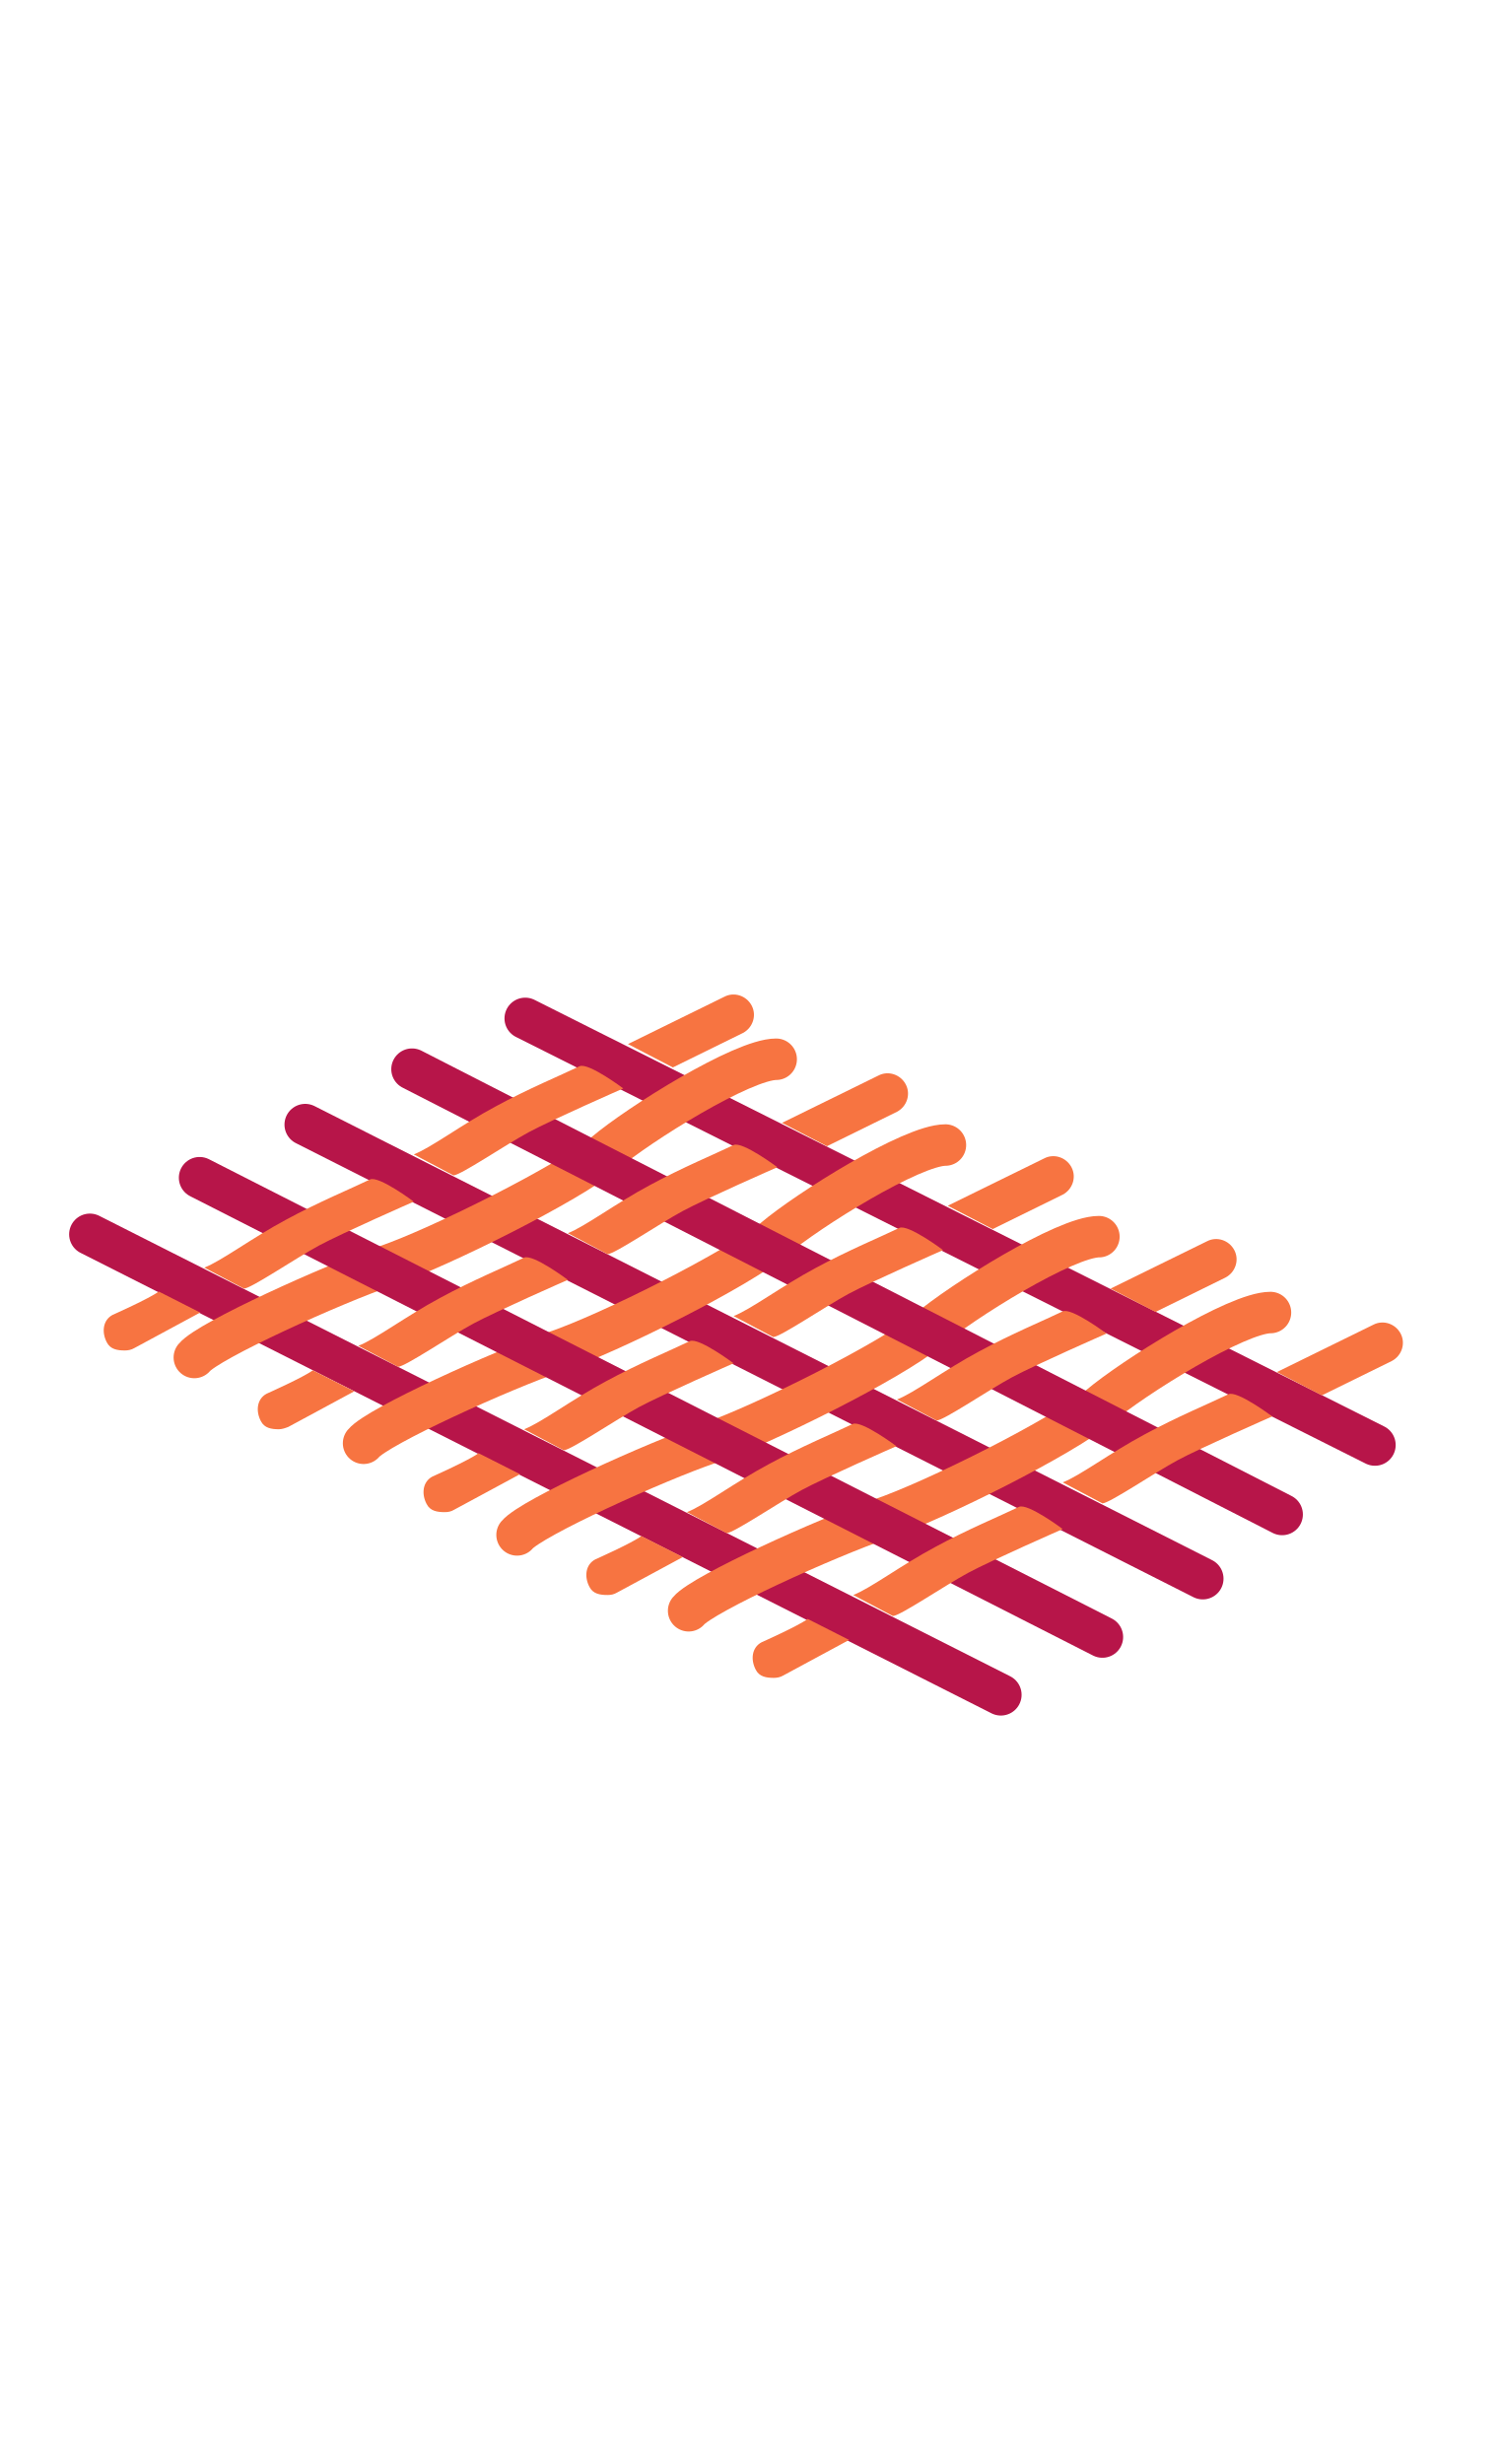
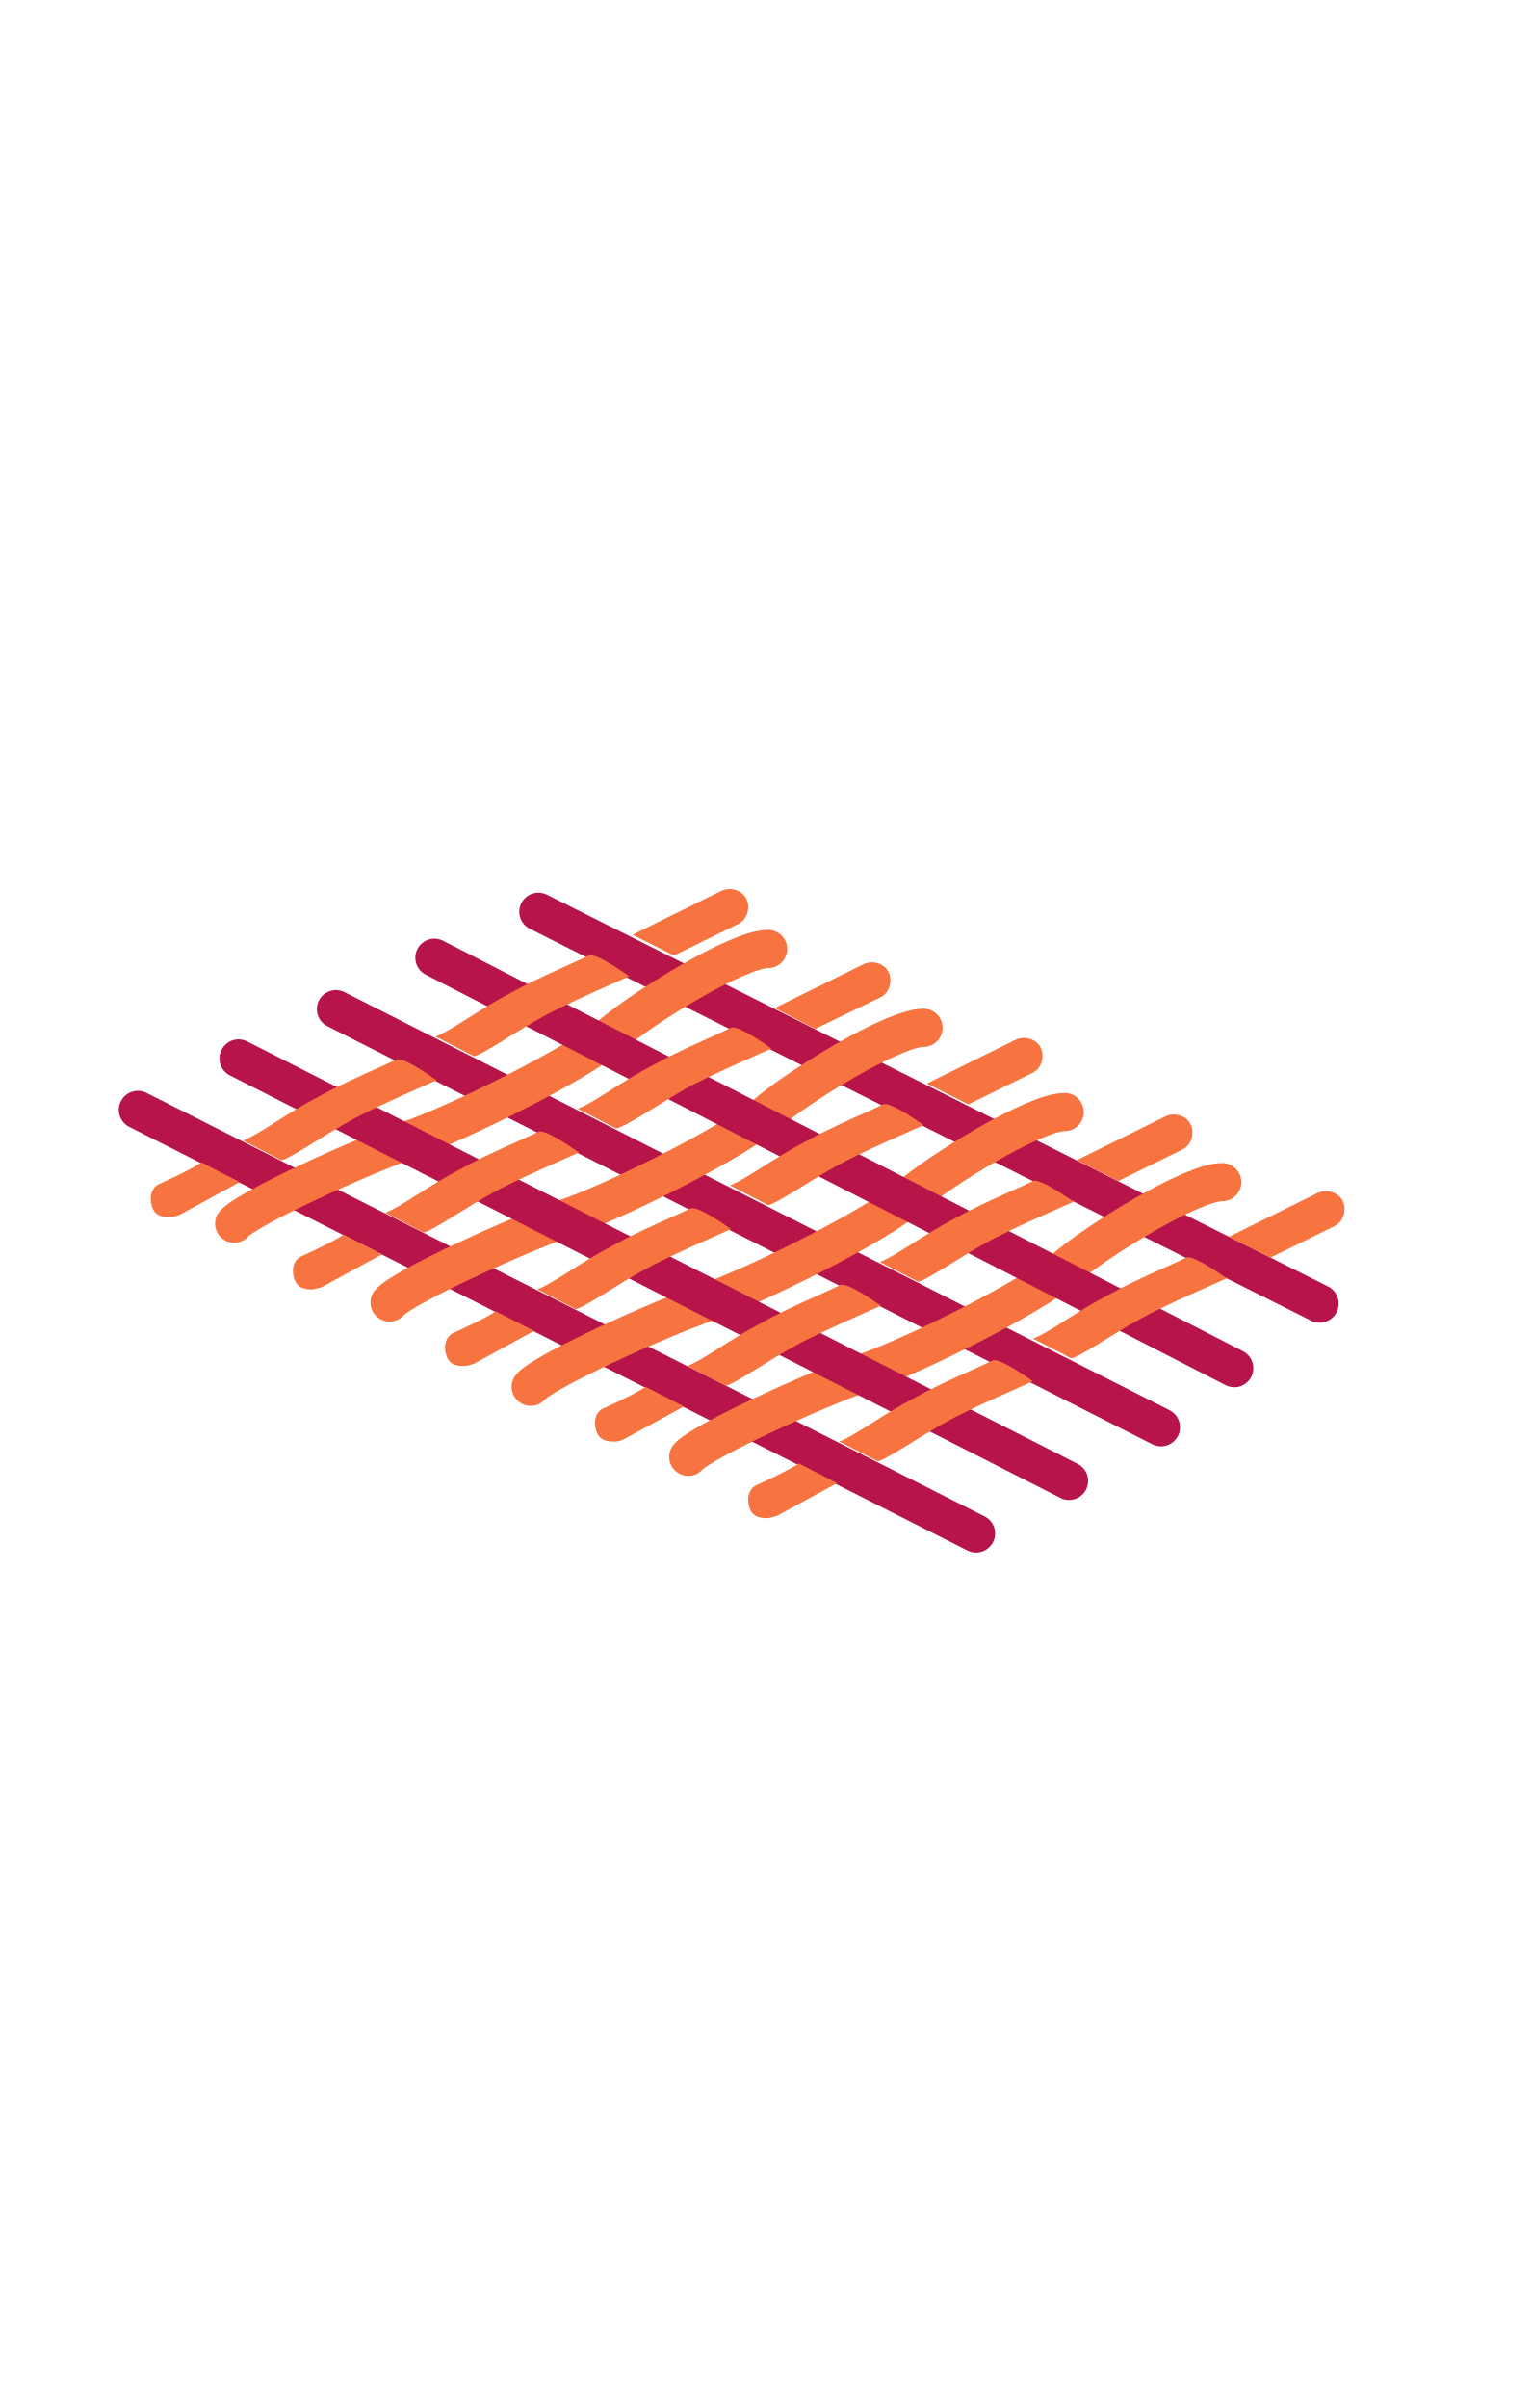
- <svg xmlns="http://www.w3.org/2000/svg" version="1.1" id="Layer_1" x="0px" y="0px" viewBox="0 0 257.3 422.2" style="enable-background:new 0 0 257.3 422.2;" xml:space="preserve">
+ <svg xmlns="http://www.w3.org/2000/svg" version="1.1" id="Layer_1" x="0px" y="0px" viewBox="0 0 140 220" style="enable-background:new 0 0 140 220;" xml:space="preserve">
  <style type="text/css">
- 	.st0{fill:none;stroke:#B71549;stroke-width:7.108;stroke-linecap:round;stroke-miterlimit:10;}
- 	.st1{fill:none;stroke:#F77441;stroke-width:10.662;stroke-linecap:round;stroke-miterlimit:10;}
- 	.st2{fill:none;stroke:#F77441;stroke-width:7.108;stroke-linecap:round;stroke-miterlimit:10;}
+ 	.st0{fill:none;stroke:#B71549;stroke-width:3.486;stroke-linecap:round;stroke-miterlimit:10;}
+ 	.st1{fill:none;stroke:#F77441;stroke-width:5.229;stroke-linecap:round;stroke-miterlimit:10;}
+ 	.st2{fill:none;stroke:#F77441;stroke-width:3.486;stroke-linecap:round;stroke-miterlimit:10;}
	.st3{fill:#F77441;}
</style>
  <g>
-     <line class="st0" x1="15.4" y1="211.5" x2="171.5" y2="290.4" />
-     <line class="st0" x1="52.3" y1="192.7" x2="206.1" y2="270.5" />
-     <line class="st0" x1="90" y1="174.5" x2="235.6" y2="247.6" />
-     <path class="st1" d="M108.8,179.9" />
-     <path class="st1" d="M101.1,183.9" />
-     <path class="st2" d="M33.3,232.6c2.4-2.9,23.8-12.6,32.9-15.7s31.5-14.3,37.4-19.3s23.7-16.1,29.4-16.1" />
-     <path class="st2" d="M62.3,247.3c2.4-2.9,23.8-12.6,32.9-15.7c9.2-3.1,31.5-14.3,37.4-19.3c5.9-5,23.7-16.1,29.4-16.1" />
-     <path class="st2" d="M88.6,263c2.4-2.9,23.8-12.6,32.9-15.7S153,233,158.9,228s23.7-16.1,29.4-16.1" />
-     <path class="st2" d="M118,276c2.4-2.9,23.8-12.6,32.9-15.7c9.2-3.1,31.5-14.3,37.4-19.3s23.7-16.1,29.4-16.1" />
-     <line class="st0" x1="34.2" y1="201.8" x2="188.9" y2="280.5" />
-     <line class="st0" x1="70.6" y1="183.2" x2="219.7" y2="259.5" />
+     <line class="st0" x1="12.6" y1="101.4" x2="89.2" y2="140.1" />
+     <line class="st0" x1="30.7" y1="92.2" x2="106.1" y2="130.4" />
+     <line class="st0" x1="49.2" y1="83.3" x2="120.6" y2="119.1" />
+     <path class="st1" d="M58.4,85.9" />
+     <path class="st1" d="M54.6,87.9" />
+     <path class="st2" d="M21.4,111.8c1.2-1.4,11.7-6.2,16.1-7.7s15.4-7,18.3-9.5c2.9-2.5,11.6-7.9,14.4-7.9" />
+     <path class="st2" d="M35.6,119c1.2-1.4,11.7-6.2,16.1-7.7c4.5-1.5,15.4-7,18.3-9.5c2.9-2.5,11.6-7.9,14.4-7.9" />
+     <path class="st2" d="M48.5,126.7c1.2-1.4,11.7-6.2,16.1-7.7s15.4-7,18.3-9.5s11.6-7.9,14.4-7.9" />
+     <path class="st2" d="M62.9,133.1c1.2-1.4,11.7-6.2,16.1-7.7c4.5-1.5,15.4-7,18.3-9.5s11.6-7.9,14.4-7.9" />
+     <line class="st0" x1="21.8" y1="96.7" x2="97.7" y2="135.3" />
+     <line class="st0" x1="39.7" y1="87.5" x2="112.8" y2="125" />
    <g>
      <g>
-         <path class="st3" d="M107.6,178.9l16.5-8.1c1.7-0.9,3.8-0.2,4.7,1.5c0.9,1.7,0.2,3.8-1.5,4.7l-12,5.9L107.6,178.9z" />
+         <path class="st3" d="M57.8,85.4l8.1-4c0.8-0.4,1.9-0.1,2.3,0.7c0.4,0.8,0.1,1.9-0.7,2.3l-5.9,2.9L57.8,85.4z" />
      </g>
      <g>
-         <path class="st3" d="M21.4,231.4c-1.3,0-2.5-0.2-3.1-1.4c-0.9-1.7-0.7-3.8,1-4.7c0,0,6.3-2.8,7.9-4l7.1,3.6L23,231     C22.5,231.3,21.9,231.4,21.4,231.4z" />
+         <path class="st3" d="M15.5,111.2c-0.6,0-1.2-0.1-1.5-0.7c-0.4-0.8-0.3-1.9,0.5-2.3c0,0,3.1-1.4,3.9-2l3.5,1.8l-5.5,3     C16.1,111.1,15.8,111.2,15.5,111.2z" />
      </g>
      <g>
-         <path class="st3" d="M35,217.2c2.9-1.1,8.2-5.1,14-8.2c5.5-3,11.3-5.4,14.4-6.9c1.5-0.7,7.5,3.8,7.5,3.8s-12.3,5.4-16.2,7.5     s-11.7,7.4-12.9,7.4L35,217.2z" />
+         <path class="st3" d="M22.2,104.2c1.4-0.5,4-2.5,6.9-4c2.7-1.5,5.5-2.6,7.1-3.4c0.7-0.3,3.7,1.9,3.7,1.9s-6,2.6-7.9,3.7     c-1.9,1-5.7,3.6-6.3,3.6L22.2,104.2z" />
      </g>
      <g>
-         <path class="st3" d="M70.9,197.8c2.9-1.1,8.2-5.1,14-8.2c5.5-3,11.3-5.4,14.4-6.9c1.5-0.7,7.5,3.8,7.5,3.8s-12.3,5.4-16.2,7.5     c-3.9,2.1-11.7,7.4-12.9,7.4L70.9,197.8z" />
+         <path class="st3" d="M39.8,94.7c1.4-0.5,4-2.5,6.9-4c2.7-1.5,5.5-2.6,7.1-3.4c0.7-0.3,3.7,1.9,3.7,1.9s-6,2.6-7.9,3.7     c-1.9,1-5.7,3.6-6.3,3.6L39.8,94.7z" />
      </g>
    </g>
    <g>
      <g>
-         <path class="st3" d="M134,192.4l16.5-8.1c1.7-0.9,3.8-0.2,4.7,1.5s0.2,3.8-1.5,4.7l-12,5.9L134,192.4z" />
+         <path class="st3" d="M70.8,92.1l8.1-4c0.8-0.4,1.9-0.1,2.3,0.7c0.4,0.8,0.1,1.9-0.7,2.3L74.5,94L70.8,92.1z" />
      </g>
      <g>
-         <path class="st3" d="M47.8,244.9c-1.3,0-2.5-0.2-3.1-1.4c-0.9-1.7-0.7-3.8,1-4.7c0,0,6.3-2.8,7.9-4l7.1,3.6l-11.3,6.1     C48.9,244.7,48.3,244.9,47.8,244.9z" />
+         <path class="st3" d="M28.5,117.8c-0.6,0-1.2-0.1-1.5-0.7c-0.4-0.8-0.3-1.9,0.5-2.3c0,0,3.1-1.4,3.9-2l3.5,1.8l-5.5,3     C29,117.7,28.7,117.8,28.5,117.8z" />
      </g>
      <g>
-         <path class="st3" d="M61.4,230.6c2.9-1.1,8.2-5.1,14-8.2c5.5-3,11.3-5.4,14.4-6.9c1.5-0.7,7.5,3.8,7.5,3.8s-12.3,5.4-16.2,7.5     c-3.9,2.1-11.7,7.4-12.9,7.4L61.4,230.6z" />
+         <path class="st3" d="M35.2,110.8c1.4-0.5,4-2.5,6.9-4c2.7-1.5,5.5-2.6,7.1-3.4c0.7-0.3,3.7,1.9,3.7,1.9s-6,2.6-7.9,3.7     c-1.9,1-5.7,3.6-6.3,3.6L35.2,110.8z" />
      </g>
      <g>
-         <path class="st3" d="M97.3,211.3c2.9-1.1,8.2-5.1,14-8.2c5.5-3,11.3-5.4,14.4-6.9c1.5-0.7,7.5,3.8,7.5,3.8s-12.3,5.4-16.2,7.5     s-11.7,7.4-12.9,7.4L97.3,211.3z" />
+         <path class="st3" d="M52.8,101.3c1.4-0.5,4-2.5,6.9-4c2.7-1.5,5.5-2.6,7.1-3.4c0.7-0.3,3.7,1.9,3.7,1.9s-6,2.6-7.9,3.7     s-5.7,3.6-6.3,3.6L52.8,101.3z" />
      </g>
    </g>
    <g>
      <g>
-         <path class="st3" d="M162.4,206.6l16.5-8.1c1.7-0.9,3.8-0.2,4.7,1.5s0.2,3.8-1.5,4.7l-12,5.9L162.4,206.6z" />
+         <path class="st3" d="M84.7,99l8.1-4c0.8-0.4,1.9-0.1,2.3,0.7c0.4,0.8,0.1,1.9-0.7,2.3l-5.9,2.9L84.7,99z" />
      </g>
      <g>
-         <path class="st3" d="M76.2,259.1c-1.3,0-2.5-0.2-3.1-1.4c-0.9-1.7-0.7-3.8,1-4.7c0,0,6.3-2.8,7.9-4l7.1,3.6l-11.3,6.1     C77.3,259,76.8,259.1,76.2,259.1z" />
+         <path class="st3" d="M42.4,124.8c-0.6,0-1.2-0.1-1.5-0.7c-0.4-0.8-0.3-1.9,0.5-2.3c0,0,3.1-1.4,3.9-2l3.5,1.8l-5.5,3     C43,124.7,42.7,124.8,42.4,124.8z" />
      </g>
      <g>
-         <path class="st3" d="M89.8,244.9c2.9-1.1,8.2-5.1,14-8.2c5.5-3,11.3-5.4,14.4-6.9c1.5-0.7,7.5,3.8,7.5,3.8s-12.3,5.4-16.2,7.5     s-11.7,7.4-12.9,7.4L89.8,244.9z" />
+         <path class="st3" d="M49.1,117.8c1.4-0.5,4-2.5,6.9-4c2.7-1.5,5.5-2.6,7.1-3.4c0.7-0.3,3.7,1.9,3.7,1.9s-6,2.6-7.9,3.7     c-1.9,1-5.7,3.6-6.3,3.6L49.1,117.8z" />
      </g>
      <g>
-         <path class="st3" d="M125.7,225.5c2.9-1.1,8.2-5.1,14-8.2c5.5-3,11.3-5.4,14.4-6.9c1.5-0.7,7.5,3.8,7.5,3.8s-12.3,5.4-16.2,7.5     s-11.7,7.4-12.9,7.4L125.7,225.5z" />
+         <path class="st3" d="M66.7,108.3c1.4-0.5,4-2.5,6.9-4c2.7-1.5,5.5-2.6,7.1-3.4c0.7-0.3,3.7,1.9,3.7,1.9s-6,2.6-7.9,3.7     c-1.9,1-5.7,3.6-6.3,3.6L66.7,108.3z" />
      </g>
    </g>
    <g>
      <g>
-         <path class="st3" d="M190.3,220.8l16.5-8.1c1.7-0.9,3.8-0.2,4.7,1.5s0.2,3.8-1.5,4.7l-12,5.9L190.3,220.8z" />
+         <path class="st3" d="M98.4,106l8.1-4c0.8-0.4,1.9-0.1,2.3,0.7s0.1,1.9-0.7,2.3l-5.9,2.9L98.4,106z" />
      </g>
      <g>
-         <path class="st3" d="M104.1,273.3c-1.3,0-2.5-0.2-3.1-1.4c-0.9-1.7-0.7-3.8,1-4.7c0,0,6.3-2.8,7.9-4l7.1,3.6l-11.3,6.1     C105.2,273.2,104.7,273.3,104.1,273.3z" />
+         <path class="st3" d="M56.1,131.7c-0.6,0-1.2-0.1-1.5-0.7c-0.4-0.8-0.3-1.9,0.5-2.3c0,0,3.1-1.4,3.9-2l3.5,1.8l-5.5,3     C56.6,131.7,56.4,131.7,56.1,131.7z" />
      </g>
      <g>
-         <path class="st3" d="M117.7,259.1c2.9-1.1,8.2-5.1,14-8.2c5.5-3,11.3-5.4,14.4-6.9c1.5-0.7,7.5,3.8,7.5,3.8s-12.3,5.4-16.2,7.5     s-11.7,7.4-12.9,7.4L117.7,259.1z" />
+         <path class="st3" d="M62.8,124.8c1.4-0.5,4-2.5,6.9-4c2.7-1.5,5.5-2.6,7.1-3.4c0.7-0.3,3.7,1.9,3.7,1.9s-6,2.6-7.9,3.7     c-1.9,1-5.7,3.6-6.3,3.6L62.8,124.8z" />
      </g>
      <g>
-         <path class="st3" d="M153.7,239.8c2.9-1.1,8.2-5.1,14-8.2c5.5-3,11.3-5.4,14.4-6.9c1.5-0.7,7.5,3.8,7.5,3.8s-12.3,5.4-16.2,7.5     s-11.7,7.4-12.9,7.4L153.7,239.8z" />
+         <path class="st3" d="M80.4,115.3c1.4-0.5,4-2.5,6.9-4c2.7-1.5,5.5-2.6,7.1-3.4c0.7-0.3,3.7,1.9,3.7,1.9s-6,2.6-7.9,3.7     c-1.9,1-5.7,3.6-6.3,3.6L80.4,115.3z" />
      </g>
    </g>
    <g>
      <g>
-         <path class="st3" d="M218.8,235.1l16.5-8.1c1.7-0.9,3.8-0.2,4.7,1.5s0.2,3.8-1.5,4.7l-12,5.9L218.8,235.1z" />
+         <path class="st3" d="M112.3,113l8.1-4c0.8-0.4,1.9-0.1,2.3,0.7c0.4,0.8,0.1,1.9-0.7,2.3l-5.9,2.9L112.3,113z" />
      </g>
      <g>
-         <path class="st3" d="M132.6,287.5c-1.3,0-2.5-0.2-3.1-1.4c-0.9-1.7-0.7-3.8,1-4.7c0,0,6.3-2.8,7.9-4l7.1,3.6l-11.3,6.1     C133.7,287.4,133.1,287.5,132.6,287.5z" />
+         <path class="st3" d="M70.1,138.7c-0.6,0-1.2-0.1-1.5-0.7c-0.4-0.8-0.3-1.9,0.5-2.3c0,0,3.1-1.4,3.9-2l3.5,1.8l-5.5,3     C70.6,138.6,70.3,138.7,70.1,138.7z" />
      </g>
      <g>
-         <path class="st3" d="M146.2,273.3c2.9-1.1,8.2-5.1,14-8.2c5.5-3,11.3-5.4,14.4-6.9c1.5-0.7,7.5,3.8,7.5,3.8s-12.3,5.4-16.2,7.5     s-11.7,7.4-12.9,7.4L146.2,273.3z" />
+         <path class="st3" d="M76.7,131.7c1.4-0.5,4-2.5,6.9-4c2.7-1.5,5.5-2.6,7.1-3.4c0.7-0.3,3.7,1.9,3.7,1.9s-6,2.6-7.9,3.7     c-1.9,1-5.7,3.6-6.3,3.6L76.7,131.7z" />
      </g>
      <g>
-         <path class="st3" d="M182.1,254c2.9-1.1,8.2-5.1,14-8.2c5.5-3,11.3-5.4,14.4-6.9c1.5-0.7,7.5,3.8,7.5,3.8s-12.3,5.4-16.2,7.5     s-11.7,7.4-12.9,7.4L182.1,254z" />
+         <path class="st3" d="M94.4,122.3c1.4-0.5,4-2.5,6.9-4c2.7-1.5,5.5-2.6,7.1-3.4c0.7-0.3,3.7,1.9,3.7,1.9s-6,2.6-7.9,3.7     c-1.9,1-5.7,3.6-6.3,3.6L94.4,122.3z" />
      </g>
    </g>
  </g>
</svg>
